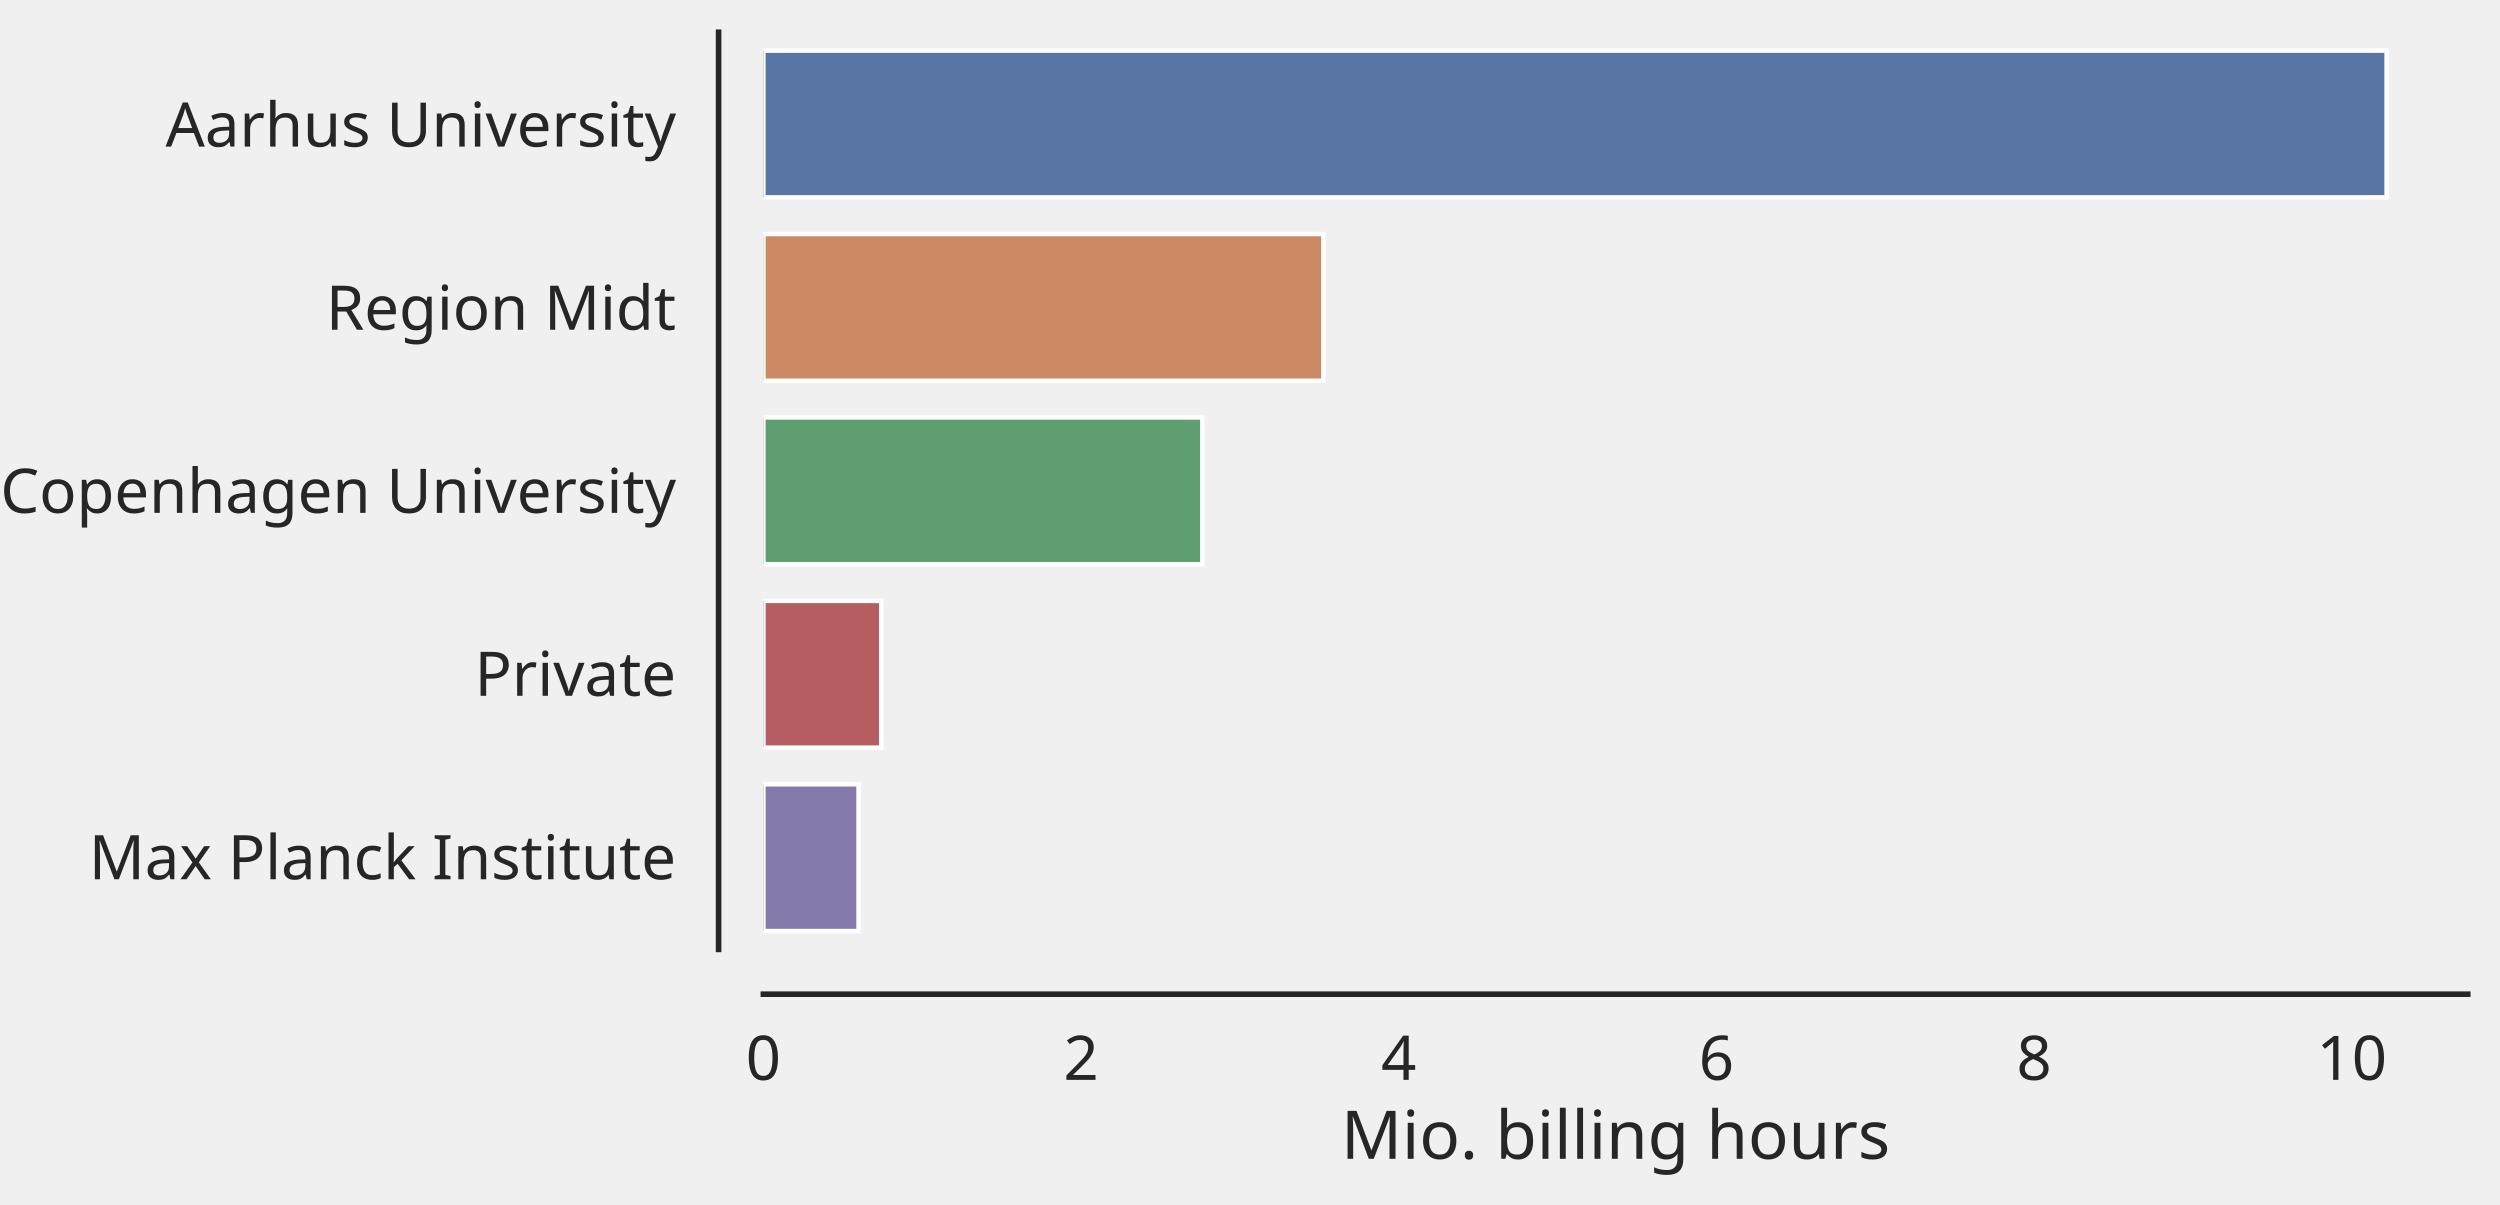
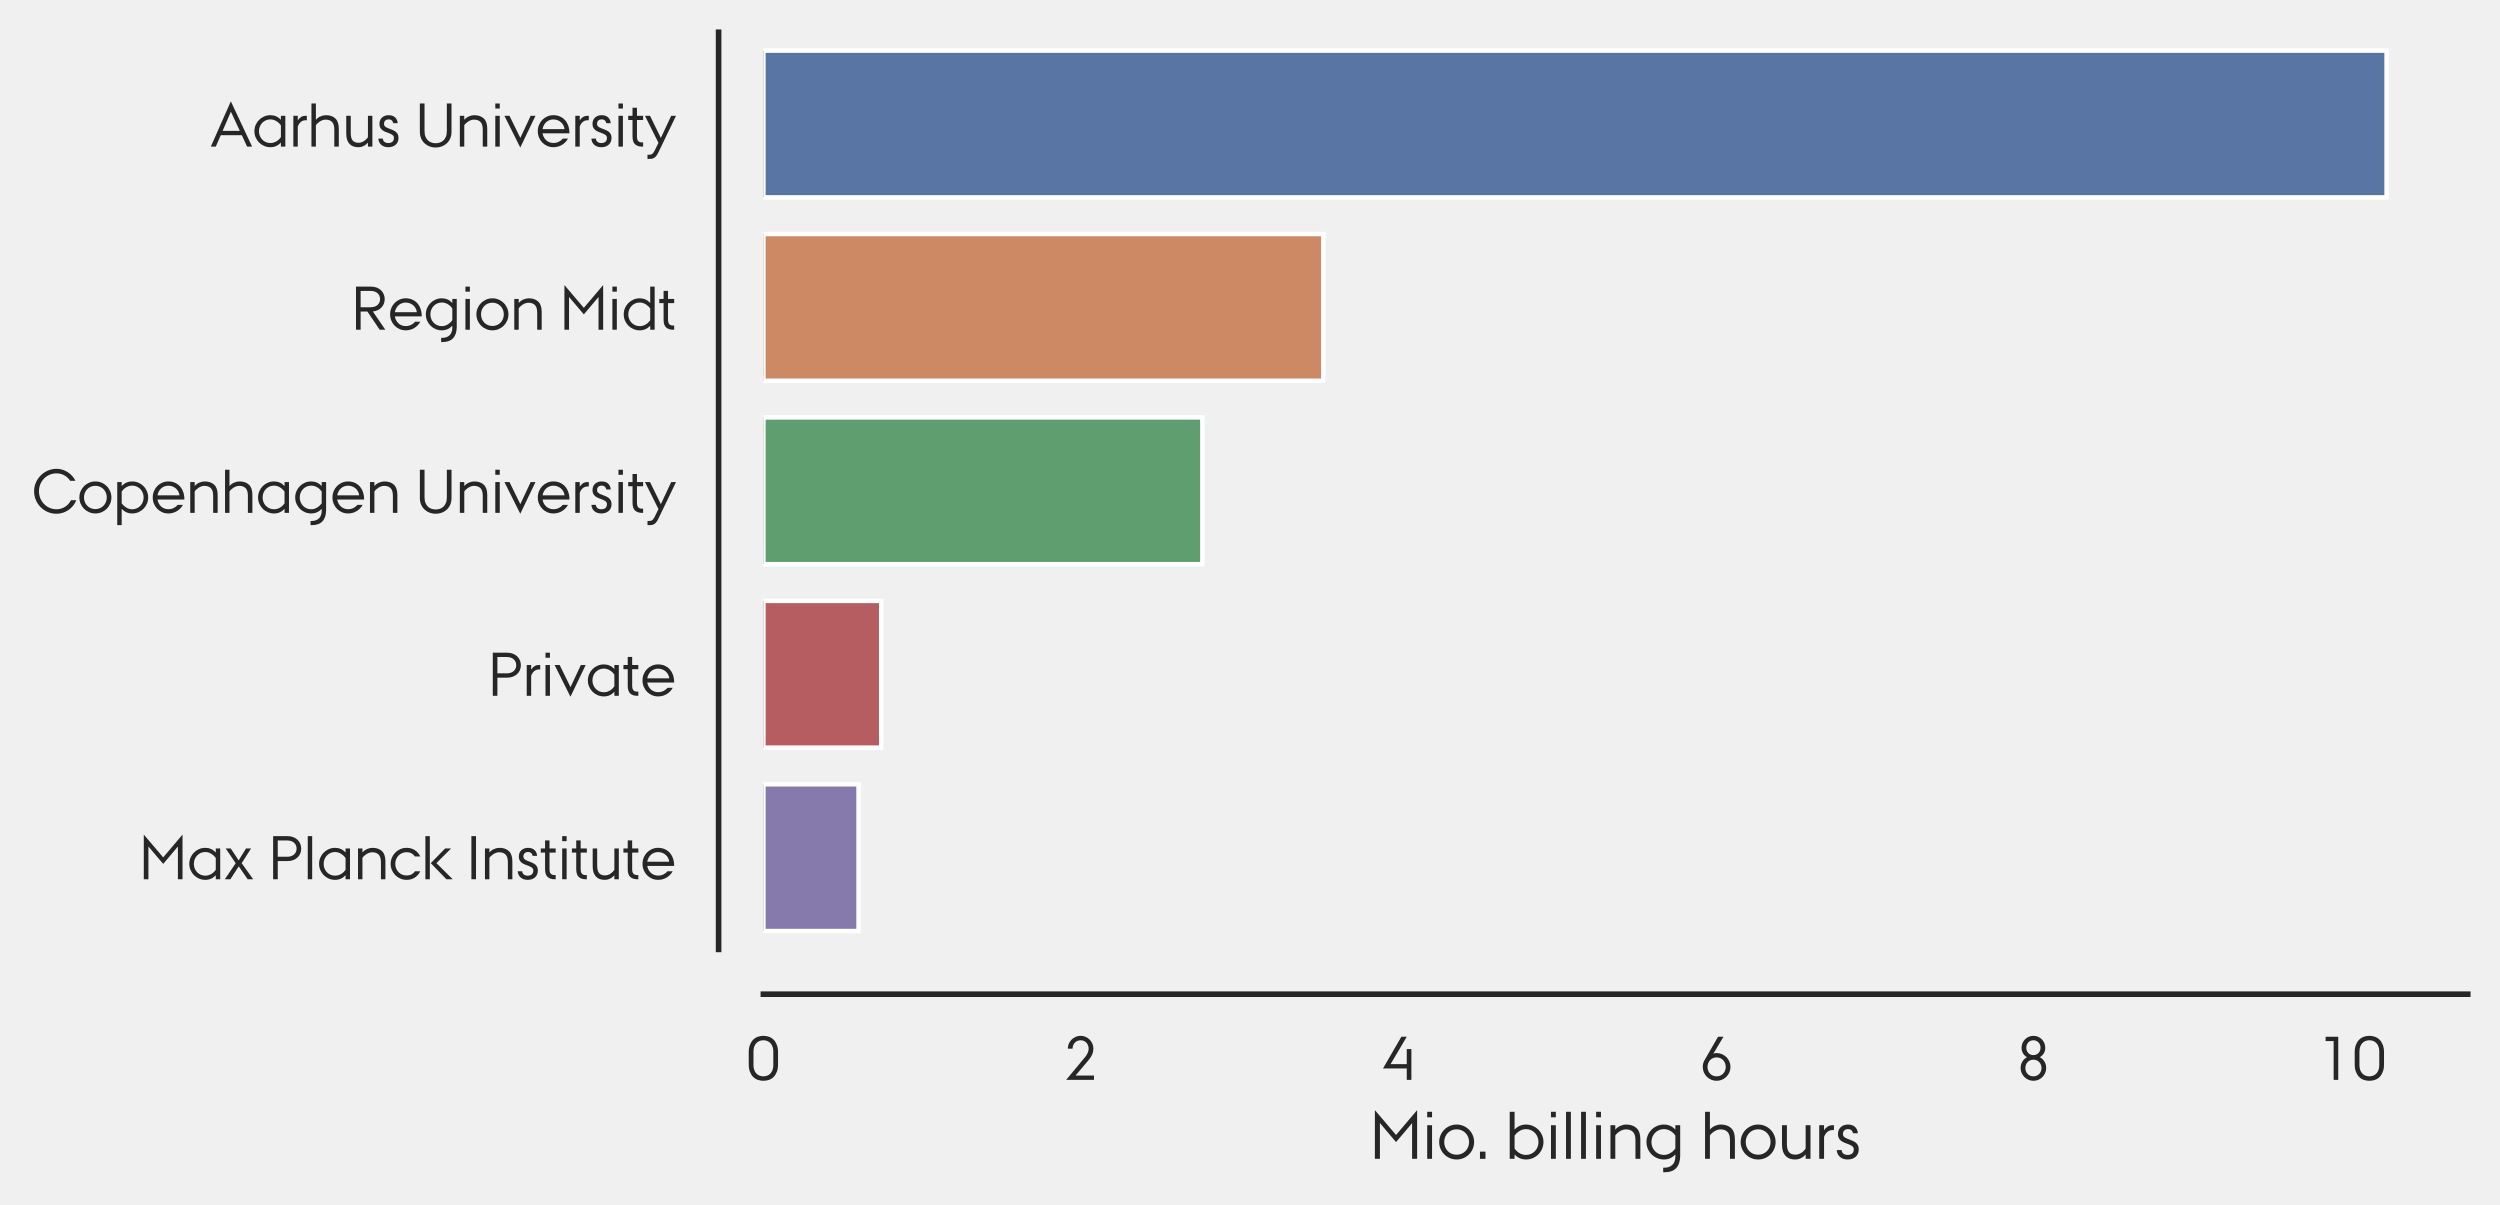
- <svg xmlns="http://www.w3.org/2000/svg" height="268.891pt" version="1.1" viewBox="0 0 558.09 268.891" width="558.09pt">
+ <svg xmlns="http://www.w3.org/2000/svg" xmlns:xlink="http://www.w3.org/1999/xlink" height="268.891pt" version="1.1" viewBox="0 0 558.09 268.891" width="558.09pt">
  <defs>
    <style type="text/css">
*{stroke-linecap:butt;stroke-linejoin:round;white-space:pre;}
  </style>
  </defs>
  <g id="figure_1">
    <g id="patch_1">
-       <path d="M 0 268.891 L 558.09 268.891 L 558.09 0 L 0 0 z " style="fill:none;" />
+       <path d="M 0 268.891  L 558.09 268.891  L 558.09 0  L 0 0  z " style="fill:none;" />
    </g>
    <g id="axes_1">
      <g id="patch_2">
-         <path d="M 170.415 211.941 L 550.89 211.941 L 550.89 7.2 L 170.415 7.2 z " style="fill:none;" />
+         <path d="M 170.415 211.941  L 550.89 211.941  L 550.89 7.2  L 170.415 7.2  z " style="fill:none;" />
      </g>
      <g id="matplotlib.axis_1">
        <g id="xtick_1">
          <g id="text_1">
-             <text style="fill:#262626;font-family:AUPassataRegular;font-size:13.75px;font-style:normal;font-weight:normal;text-anchor:middle;" transform="rotate(-0, 170.4154, 241.0656)" x="170.415" y="241.066">0</text>
+             <defs>
+               <path d="M 4.703 44.797  Q 4.703 51.594 6.594 56.641  Q 8.5 61.703 11.703 65  Q 14.906 68.297 19.25 69.891  Q 23.594 71.5 28.5 71.5  Q 33.406 71.5 37.75 69.891  Q 42.094 68.297 45.297 65  Q 48.5 61.703 50.391 56.641  Q 52.297 51.594 52.297 44.797  L 52.297 25.203  Q 52.297 18.297 50.391 13.25  Q 48.5 8.203 45.297 4.891  Q 42.094 1.594 37.75 0.047  Q 33.406 -1.5 28.5 -1.5  Q 23.594 -1.5 19.25 0.094  Q 14.906 1.703 11.703 5  Q 8.5 8.297 6.594 13.344  Q 4.703 18.406 4.703 25.203  z M 12.406 23.797  Q 12.406 19.297 13.703 15.891  Q 15 12.5 17.141 10.25  Q 19.297 8 22.25 6.844  Q 25.203 5.703 28.5 5.703  Q 31.797 5.703 34.75 6.844  Q 37.703 8 39.844 10.25  Q 42 12.5 43.297 15.891  Q 44.594 19.297 44.594 23.797  L 44.594 46.203  Q 44.594 50.703 43.297 54.094  Q 42 57.5 39.844 59.75  Q 37.703 62 34.75 63.141  Q 31.797 64.297 28.5 64.297  Q 25.203 64.297 22.25 63.141  Q 19.297 62 17.141 59.75  Q 15 57.5 13.703 54.094  Q 12.406 50.703 12.406 46.203  z " id="AUPassata-Regular-48" />
+             </defs>
+             <g style="fill:#262626;" transform="translate(166.4967 241.0656)scale(0.1375 -0.1375)">
+               <use xlink:href="#AUPassata-Regular-48" />
+             </g>
          </g>
        </g>
        <g id="xtick_2">
          <g id="text_2">
-             <text style="fill:#262626;font-family:AUPassataRegular;font-size:13.75px;font-style:normal;font-weight:normal;text-anchor:middle;" transform="rotate(-0, 241.3337, 241.0656)" x="241.334" y="241.066">2</text>
+             <defs>
+               <path d="M 35.594 37.703  Q 40.797 44.297 40.797 50.703  Q 40.797 53.5 39.797 56  Q 38.797 58.5 37.094 60.344  Q 35.406 62.203 33 63.25  Q 30.594 64.297 27.797 64.297  Q 24.906 64.297 22.5 63.25  Q 20.094 62.203 18.344 60.344  Q 16.594 58.5 15.641 56  Q 14.703 53.5 14.703 50.703  L 7 50.703  Q 7 55 8.641 58.797  Q 10.297 62.594 13.094 65.391  Q 15.906 68.203 19.703 69.844  Q 23.5 71.5 27.797 71.5  Q 32.094 71.5 35.844 69.844  Q 39.594 68.203 42.391 65.391  Q 45.203 62.594 46.844 58.797  Q 48.5 55 48.5 50.703  Q 48.5 45.906 46.703 41.547  Q 44.906 37.203 40.703 32.094  L 19.5 7  L 49.5 7  L 49.5 0  L 4.297 0  z " id="AUPassata-Regular-50" />
+             </defs>
+             <g style="fill:#262626;" transform="translate(237.415 241.0656)scale(0.1375 -0.1375)">
+               <use xlink:href="#AUPassata-Regular-50" />
+             </g>
          </g>
        </g>
        <g id="xtick_3">
          <g id="text_3">
-             <text style="fill:#262626;font-family:AUPassataRegular;font-size:13.75px;font-style:normal;font-weight:normal;text-anchor:middle;" transform="rotate(-0, 312.2521, 241.0656)" x="312.252" y="241.066">4</text>
+             <defs>
+               <path d="M 32.703 70  L 41.5 70  L 15.203 25.5  L 41.5 25.5  L 41.5 50  L 49 50  L 49 0  L 41.5 0  L 41.5 18.5  L 2.906 18.5  z " id="AUPassata-Regular-52" />
+             </defs>
+             <g style="fill:#262626;" transform="translate(308.3333 241.0656)scale(0.1375 -0.1375)">
+               <use xlink:href="#AUPassata-Regular-52" />
+             </g>
          </g>
        </g>
        <g id="xtick_4">
          <g id="text_4">
-             <text style="fill:#262626;font-family:AUPassataRegular;font-size:13.75px;font-style:normal;font-weight:normal;text-anchor:middle;" transform="rotate(-0, 383.1704, 241.0656)" x="383.17" y="241.066">6</text>
+             <defs>
+               <path d="M 31.094 70  L 39.906 70  L 23.5 42.594  Q 24.594 43 25.891 43.25  Q 27.203 43.5 28.797 43.5  Q 33.406 43.5 37.5 41.75  Q 41.594 40 44.688 36.891  Q 47.797 33.797 49.547 29.688  Q 51.297 25.594 51.297 21  Q 51.297 16.297 49.547 12.25  Q 47.797 8.203 44.688 5.094  Q 41.594 2 37.5 0.25  Q 33.406 -1.5 28.797 -1.5  Q 24.094 -1.5 20.047 0.25  Q 16 2 12.891 5.094  Q 9.797 8.203 8.047 12.25  Q 6.297 16.297 6.297 21  Q 6.297 27.406 9.594 32.703  z M 28.797 5.703  Q 32 5.703 34.75 6.891  Q 37.5 8.094 39.453 10.141  Q 41.406 12.203 42.5 15  Q 43.594 17.797 43.594 21  Q 43.594 24.203 42.5 27.047  Q 41.406 29.906 39.453 32  Q 37.5 34.094 34.75 35.297  Q 32 36.5 28.797 36.5  Q 25.594 36.5 22.844 35.297  Q 20.094 34.094 18.141 32  Q 16.203 29.906 15.094 27.047  Q 14 24.203 14 21  Q 14 17.797 15.094 15  Q 16.203 12.203 18.141 10.141  Q 20.094 8.094 22.844 6.891  Q 25.594 5.703 28.797 5.703  z " id="AUPassata-Regular-54" />
+             </defs>
+             <g style="fill:#262626;" transform="translate(379.2516 241.0656)scale(0.1375 -0.1375)">
+               <use xlink:href="#AUPassata-Regular-54" />
+             </g>
          </g>
        </g>
        <g id="xtick_5">
          <g id="text_5">
-             <text style="fill:#262626;font-family:AUPassataRegular;font-size:13.75px;font-style:normal;font-weight:normal;text-anchor:middle;" transform="rotate(-0, 454.0887, 241.0656)" x="454.089" y="241.066">8</text>
+             <defs>
+               <path d="M 16.906 36.797  Q 12.703 39.297 10.391 43.141  Q 8.094 47 8.094 52.203  Q 8.094 56.203 9.594 59.703  Q 11.094 63.203 13.75 65.844  Q 16.406 68.5 19.906 70  Q 23.406 71.5 27.406 71.5  Q 31.406 71.5 34.906 70  Q 38.406 68.5 41 65.844  Q 43.594 63.203 45.094 59.703  Q 46.594 56.203 46.594 52.203  Q 46.594 47 44.25 43.141  Q 41.906 39.297 37.797 36.797  Q 42.594 34.203 45.344 29.641  Q 48.094 25.094 48.094 19.203  Q 48.094 14.906 46.438 11.156  Q 44.797 7.406 42 4.594  Q 39.203 1.797 35.453 0.141  Q 31.703 -1.5 27.406 -1.5  Q 23.094 -1.5 19.297 0.141  Q 15.5 1.797 12.703 4.594  Q 9.906 7.406 8.25 11.156  Q 6.594 14.906 6.594 19.203  Q 6.594 25.094 9.344 29.641  Q 12.094 34.203 16.906 36.797  z M 27.406 5.703  Q 30.203 5.703 32.594 6.75  Q 35 7.797 36.75 9.594  Q 38.5 11.406 39.5 13.844  Q 40.5 16.297 40.5 19.203  Q 40.5 22 39.5 24.5  Q 38.5 27 36.75 28.844  Q 35 30.703 32.594 31.75  Q 30.203 32.797 27.406 32.797  Q 24.5 32.797 22.094 31.75  Q 19.703 30.703 17.953 28.844  Q 16.203 27 15.25 24.5  Q 14.297 22 14.297 19.203  Q 14.297 16.297 15.25 13.844  Q 16.203 11.406 17.953 9.594  Q 19.703 7.797 22.094 6.75  Q 24.5 5.703 27.406 5.703  z M 27.406 40.203  Q 29.906 40.203 32 41.094  Q 34.094 42 35.641 43.641  Q 37.203 45.297 38.047 47.438  Q 38.906 49.594 38.906 52.203  Q 38.906 54.703 38.047 56.953  Q 37.203 59.203 35.641 60.797  Q 34.094 62.406 32 63.344  Q 29.906 64.297 27.406 64.297  Q 24.797 64.297 22.641 63.344  Q 20.5 62.406 19 60.797  Q 17.5 59.203 16.641 56.953  Q 15.797 54.703 15.797 52.203  Q 15.797 47.094 19 43.641  Q 22.203 40.203 27.406 40.203  z " id="AUPassata-Regular-56" />
+             </defs>
+             <g style="fill:#262626;" transform="translate(450.1699 241.0656)scale(0.1375 -0.1375)">
+               <use xlink:href="#AUPassata-Regular-56" />
+             </g>
          </g>
        </g>
        <g id="xtick_6">
          <g id="text_6">
-             <text style="fill:#262626;font-family:AUPassataRegular;font-size:13.75px;font-style:normal;font-weight:normal;text-anchor:middle;" transform="rotate(-0, 525.007, 241.0656)" x="525.007" y="241.066">10</text>
+             <defs>
+               <path d="M 27.5 63  L 14.5 63  L 14.5 70  L 35 70  L 35 0  L 27.5 0  z " id="AUPassata-Regular-49" />
+             </defs>
+             <g style="fill:#262626;" transform="translate(517.1695 241.0656)scale(0.1375 -0.1375)">
+               <use xlink:href="#AUPassata-Regular-49" />
+               <use x="57" xlink:href="#AUPassata-Regular-48" />
+             </g>
          </g>
        </g>
        <g id="text_7">
-           <text style="fill:#262626;font-family:AUPassataRegular;font-size:15px;font-style:normal;font-weight:normal;text-anchor:middle;" transform="rotate(-0, 360.6529, 258.6906)" x="360.653" y="258.691">Mio. billing hours</text>
+           <defs>
+             <path d="M 7.406 72.5  L 38.906 35.5  L 70.297 72.5  L 70.297 0  L 62.797 0  L 62.797 53.094  L 38.906 24.906  L 14.906 53.203  L 14.906 0  L 7.406 0  z " id="AUPassata-Regular-77" />
+             <path d="M 7.594 50  L 14.797 50  L 14.797 0  L 7.594 0  z M 7.594 70  L 14.797 70  L 14.797 61.797  L 7.594 61.797  z " id="AUPassata-Regular-105" />
+             <path d="M 3 25  Q 3 30.406 5.047 35.156  Q 7.094 39.906 10.594 43.406  Q 14.094 46.906 18.844 48.953  Q 23.594 51 29 51  Q 34.406 51 39.156 48.953  Q 43.906 46.906 47.406 43.406  Q 50.906 39.906 52.953 35.156  Q 55 30.406 55 25  Q 55 19.594 52.953 14.844  Q 50.906 10.094 47.406 6.594  Q 43.906 3.094 39.156 1.047  Q 34.406 -1 29 -1  Q 23.594 -1 18.844 1.047  Q 14.094 3.094 10.594 6.594  Q 7.094 10.094 5.047 14.844  Q 3 19.594 3 25  z M 29 6.094  Q 33 6.094 36.344 7.547  Q 39.703 9 42.203 11.547  Q 44.703 14.094 46.094 17.547  Q 47.5 21 47.5 25  Q 47.5 29 46.094 32.453  Q 44.703 35.906 42.203 38.453  Q 39.703 41 36.344 42.453  Q 33 43.906 29 43.906  Q 25 43.906 21.594 42.453  Q 18.203 41 15.75 38.453  Q 13.297 35.906 11.891 32.453  Q 10.5 29 10.5 25  Q 10.5 21 11.891 17.547  Q 13.297 14.094 15.75 11.547  Q 18.203 9 21.594 7.547  Q 25 6.094 29 6.094  z " id="AUPassata-Regular-111" />
+             <path d="M 5.703 10.703  L 13.906 10.703  L 13.906 0  L 5.703 0  z " id="AUPassata-Regular-46" />
+             <path id="AUPassata-Regular-32" />
+             <path d="M 6.5 70  L 13.703 70  L 13.703 43.5  Q 20.703 51 30.703 51  Q 36.094 51 40.844 48.953  Q 45.594 46.906 49.094 43.406  Q 52.594 39.906 54.641 35.156  Q 56.703 30.406 56.703 25  Q 56.703 19.594 54.641 14.844  Q 52.594 10.094 49.094 6.594  Q 45.594 3.094 40.844 1.047  Q 36.094 -1 30.703 -1  Q 20.703 -1 13.703 6.5  L 13.703 0  L 6.5 0  z M 13.703 15.406  Q 14.797 13.703 16.547 11.953  Q 18.297 10.203 20.438 8.844  Q 22.594 7.5 25.188 6.641  Q 27.797 5.797 30.703 5.797  Q 34.703 5.797 38.094 7.297  Q 41.5 8.797 44 11.391  Q 46.5 14 47.891 17.5  Q 49.297 21 49.297 25  Q 49.297 29 47.891 32.5  Q 46.5 36 44 38.594  Q 41.5 41.203 38.094 42.703  Q 34.703 44.203 30.703 44.203  Q 27.797 44.203 25.188 43.297  Q 22.594 42.406 20.438 41  Q 18.297 39.594 16.547 37.891  Q 14.797 36.203 13.703 34.594  z " id="AUPassata-Regular-98" />
+             <path d="M 7.594 70  L 14.797 70  L 14.797 0  L 7.594 0  z " id="AUPassata-Regular-108" />
+             <path d="M 6.5 50  L 13.703 50  L 13.703 43.5  Q 16.703 47.094 21.203 49.047  Q 25.703 51 29.906 51  Q 39.703 51 45.344 45.703  Q 51 40.406 51 29.094  L 51 0  L 43.703 0  L 43.703 27.703  Q 43.703 36.297 40 40.047  Q 36.297 43.797 29.406 43.797  Q 27 43.797 24.594 42.938  Q 22.203 42.094 20.094 40.75  Q 18 39.406 16.297 37.797  Q 14.594 36.203 13.703 34.594  L 13.703 0  L 6.5 0  z " id="AUPassata-Regular-110" />
+             <path d="M 28.5 -13.203  L 30.5 -13.203  Q 33.906 -13.203 36.844 -12.203  Q 39.797 -11.203 42 -9.141  Q 44.203 -7.094 45.391 -4  Q 46.594 -0.906 46.594 3.203  L 46.594 6.5  Q 39.594 -1 29.594 -1  Q 24.203 -1 19.453 1.047  Q 14.703 3.094 11.203 6.594  Q 7.703 10.094 5.641 14.844  Q 3.594 19.594 3.594 25  Q 3.594 30.406 5.641 35.156  Q 7.703 39.906 11.203 43.406  Q 14.703 46.906 19.453 48.953  Q 24.203 51 29.594 51  Q 39.594 51 46.594 43.5  L 46.594 50  L 53.797 50  L 53.797 4.203  Q 53.594 -7.703 47.797 -13.844  Q 42 -20 30.5 -20  L 28.5 -20  z M 46.594 34.594  Q 45.5 36.297 43.75 38.047  Q 42 39.797 39.844 41.141  Q 37.703 42.5 35.094 43.344  Q 32.5 44.203 29.594 44.203  Q 25.594 44.203 22.188 42.703  Q 18.797 41.203 16.297 38.594  Q 13.797 36 12.391 32.5  Q 11 29 11 25  Q 11 21 12.391 17.5  Q 13.797 14 16.297 11.391  Q 18.797 8.797 22.188 7.297  Q 25.594 5.797 29.594 5.797  Q 32.5 5.797 35.094 6.688  Q 37.703 7.594 39.844 9  Q 42 10.406 43.75 12.094  Q 45.5 13.797 46.594 15.406  z " id="AUPassata-Regular-103" />
+             <path d="M 6.5 70  L 13.703 70  L 13.703 43.5  Q 16.703 47.094 21.203 49.047  Q 25.703 51 29.906 51  Q 39.703 51 45.297 45.703  Q 50.906 40.406 50.906 29.094  L 50.906 0  L 43.594 0  L 43.594 27.703  Q 43.594 36.297 39.938 40.047  Q 36.297 43.797 29.406 43.797  Q 27 43.797 24.594 42.938  Q 22.203 42.094 20.094 40.75  Q 18 39.406 16.297 37.797  Q 14.594 36.203 13.703 34.594  L 13.703 0  L 6.5 0  z " id="AUPassata-Regular-104" />
+             <path d="M 6.5 50  L 13.797 50  L 13.797 22.297  Q 13.797 13.703 16.891 9.953  Q 20 6.203 26.5 6.203  Q 29.094 6.203 31.438 7.047  Q 33.797 7.906 35.75 9.25  Q 37.703 10.594 39.25 12.188  Q 40.797 13.797 41.703 15.406  L 41.703 50  L 48.906 50  L 48.906 0  L 41.703 0  L 41.703 6.5  Q 38.703 2.906 34.594 0.953  Q 30.5 -1 26 -1  Q 21.594 -1 18 0.297  Q 14.406 1.594 11.844 4.297  Q 9.297 7 7.891 11.141  Q 6.5 15.297 6.5 20.906  z " id="AUPassata-Regular-117" />
+             <path d="M 6.5 50  L 13.703 50  L 13.703 42.5  Q 15.703 45.703 18.797 47.844  Q 21.906 50 26.406 50  L 28.406 50  L 28.406 42.797  L 26.406 42.797  Q 21.906 42.797 18.703 40.094  Q 15.5 37.406 13.703 32.594  L 13.703 0  L 6.5 0  z " id="AUPassata-Regular-114" />
+             <path d="M 10.5 13  Q 10.703 9.5 13.141 7.641  Q 15.594 5.797 19.406 5.797  Q 23.594 5.797 26.047 7.891  Q 28.5 10 28.5 14.203  Q 28.5 15.906 27.75 17.094  Q 27 18.297 25.75 19.188  Q 24.5 20.094 22.844 20.797  Q 21.203 21.5 19.406 22.203  Q 16.906 23.094 14.344 24.141  Q 11.797 25.203 9.688 26.797  Q 7.594 28.406 6.297 30.797  Q 5 33.203 5 36.797  Q 5 40.094 6.094 42.75  Q 7.203 45.406 9.203 47.203  Q 11.203 49 13.891 50  Q 16.594 51 19.906 51  Q 26.5 51 30.344 47.5  Q 34.203 44 34.594 38  L 27.406 38  Q 27.094 40.594 25.188 42.391  Q 23.297 44.203 19.906 44.203  Q 16.406 44.203 14.406 42.25  Q 12.406 40.297 12.406 36.797  Q 12.406 35 13.25 33.75  Q 14.094 32.5 15.547 31.594  Q 17 30.703 18.844 29.953  Q 20.703 29.203 22.703 28.5  Q 25 27.594 27.344 26.547  Q 29.703 25.5 31.594 23.953  Q 33.5 22.406 34.703 20.047  Q 35.906 17.703 35.906 14.203  Q 35.906 7 31.25 3  Q 26.594 -1 19.406 -1  Q 12.5 -1 8.094 2.703  Q 3.703 6.406 3.203 13  z " id="AUPassata-Regular-115" />
+           </defs>
+           <g style="fill:#262626;" transform="translate(305.8104 258.6906)scale(0.15 -0.15)">
+             <use xlink:href="#AUPassata-Regular-77" />
+             <use x="77.7" xlink:href="#AUPassata-Regular-105" />
+             <use x="100.1" xlink:href="#AUPassata-Regular-111" />
+             <use x="158.1" xlink:href="#AUPassata-Regular-46" />
+             <use x="177.6" xlink:href="#AUPassata-Regular-32" />
+             <use x="201.6" xlink:href="#AUPassata-Regular-98" />
+             <use x="261.9" xlink:href="#AUPassata-Regular-105" />
+             <use x="284.3" xlink:href="#AUPassata-Regular-108" />
+             <use x="306.7" xlink:href="#AUPassata-Regular-108" />
+             <use x="329.1" xlink:href="#AUPassata-Regular-105" />
+             <use x="351.5" xlink:href="#AUPassata-Regular-110" />
+             <use x="408" xlink:href="#AUPassata-Regular-103" />
+             <use x="468.3" xlink:href="#AUPassata-Regular-32" />
+             <use x="492.3" xlink:href="#AUPassata-Regular-104" />
+             <use x="548.8" xlink:href="#AUPassata-Regular-111" />
+             <use x="606.8" xlink:href="#AUPassata-Regular-117" />
+             <use x="662.2" xlink:href="#AUPassata-Regular-114" />
+             <use x="691.6" xlink:href="#AUPassata-Regular-115" />
+           </g>
        </g>
      </g>
      <g id="matplotlib.axis_2">
        <g id="ytick_1">
          <g id="text_8">
-             <text style="fill:#262626;font-family:AUPassataRegular;font-size:13.75px;font-style:normal;font-weight:normal;text-anchor:end;" transform="rotate(-0, 150.9154, 32.72719)" x="150.915" y="32.727">Aarhus University</text>
+             <defs>
+               <path d="M 32.703 73.5  L 67.203 0  L 59.094 0  L 50.5 18.5  L 16.297 18.5  L 8.297 0  L 0.203 0  z M 47.297 25.5  L 32.797 56.703  L 19.297 25.5  z " id="AUPassata-Regular-65" />
+               <path d="M 46.594 6.5  Q 39.594 -1 29.594 -1  Q 24.203 -1 19.453 1.047  Q 14.703 3.094 11.203 6.594  Q 7.703 10.094 5.641 14.844  Q 3.594 19.594 3.594 25  Q 3.594 30.406 5.641 35.156  Q 7.703 39.906 11.203 43.406  Q 14.703 46.906 19.453 48.953  Q 24.203 51 29.594 51  Q 39.594 51 46.594 43.5  L 46.594 50  L 53.797 50  L 53.797 0  L 46.594 0  z M 46.594 34.594  Q 45.5 36.203 43.75 37.891  Q 42 39.594 39.844 41  Q 37.703 42.406 35.094 43.297  Q 32.5 44.203 29.594 44.203  Q 25.594 44.203 22.188 42.703  Q 18.797 41.203 16.297 38.594  Q 13.797 36 12.391 32.5  Q 11 29 11 25  Q 11 21 12.391 17.5  Q 13.797 14 16.297 11.391  Q 18.797 8.797 22.188 7.297  Q 25.594 5.797 29.594 5.797  Q 32.5 5.797 35.094 6.641  Q 37.703 7.5 39.844 8.844  Q 42 10.203 43.75 11.953  Q 45.5 13.703 46.594 15.406  z " id="AUPassata-Regular-97" />
+               <path d="M 7 70  L 14.594 70  L 14.594 25.297  Q 14.594 19.703 16.188 15.891  Q 17.797 12.094 20.344 9.797  Q 22.906 7.5 26.156 6.5  Q 29.406 5.5 32.703 5.5  Q 36 5.5 39.25 6.5  Q 42.5 7.5 45.047 9.797  Q 47.594 12.094 49.188 15.891  Q 50.797 19.703 50.797 25.297  L 50.797 70  L 58.406 70  L 58.406 24.203  Q 58.406 17.797 56.203 13  Q 54 8.203 50.344 4.953  Q 46.703 1.703 42.094 0.094  Q 37.5 -1.5 32.703 -1.5  Q 27.906 -1.5 23.297 0.094  Q 18.703 1.703 15.047 4.953  Q 11.406 8.203 9.203 13  Q 7 17.797 7 24.203  z " id="AUPassata-Regular-85" />
+               <path d="M 0 50  L 8.203 50  L 25.797 14.094  L 42.594 50  L 50.406 50  L 25.703 -1.5  z " id="AUPassata-Regular-118" />
+               <path d="M 52.797 13  Q 51.203 9.906 48.703 7.297  Q 46.203 4.703 43.141 2.844  Q 40.094 1 36.547 0  Q 33 -1 29.203 -1  Q 23.797 -1 19.141 1.047  Q 14.5 3.094 11.094 6.594  Q 7.703 10.094 5.75 14.844  Q 3.797 19.594 3.797 25  Q 3.797 30.406 5.75 35.156  Q 7.703 39.906 11.094 43.406  Q 14.5 46.906 19.141 48.953  Q 23.797 51 29.203 51  Q 35 51 39.797 48.891  Q 44.594 46.797 48 43  Q 51.406 39.203 53.297 33.75  Q 55.203 28.297 55.203 21.594  L 11.5 21.594  Q 12.094 18.203 13.594 15.344  Q 15.094 12.5 17.344 10.391  Q 19.594 8.297 22.594 7.094  Q 25.594 5.906 29.203 5.906  Q 33.797 5.906 37.75 7.797  Q 41.703 9.703 44.297 13  z M 47.203 28.406  Q 46.906 31.703 45.344 34.594  Q 43.797 37.5 41.391 39.594  Q 39 41.703 35.844 42.891  Q 32.703 44.094 29.203 44.094  Q 25.594 44.094 22.594 42.891  Q 19.594 41.703 17.344 39.594  Q 15.094 37.5 13.594 34.594  Q 12.094 31.703 11.5 28.406  z " id="AUPassata-Regular-101" />
+               <path d="M 8 63.094  L 15.203 63.094  L 15.203 50  L 25.203 50  L 25.203 43.203  L 15.203 43.203  L 15.203 16.703  Q 15.203 11.203 17.25 9  Q 19.297 6.797 23.203 6.797  L 25.203 6.797  L 25.203 0  L 23.203 0  Q 16.203 0 12.094 3.75  Q 8 7.5 8 16.203  L 8 43.203  L 1 43.203  L 1 50  L 8 50  z " id="AUPassata-Regular-116" />
+               <path d="M 4.094 -13.203  L 6.094 -13.203  Q 7.5 -13.203 8.75 -13.047  Q 10 -12.906 11.141 -12.25  Q 12.297 -11.594 13.391 -10.25  Q 14.5 -8.906 15.703 -6.5  L 21.906 6.094  L 0 50  L 8.203 50  L 25.797 14.094  L 42.594 50  L 50.406 50  L 21.703 -9.594  Q 19.797 -13.5 18 -15.594  Q 16.203 -17.703 14.297 -18.641  Q 12.406 -19.594 10.344 -19.797  Q 8.297 -20 6.094 -20  L 4.094 -20  z " id="AUPassata-Regular-121" />
+             </defs>
+             <g style="fill:#262626;" transform="translate(47.03633 32.72719)scale(0.1375 -0.1375)">
+               <use xlink:href="#AUPassata-Regular-65" />
+               <use x="67.369" xlink:href="#AUPassata-Regular-97" />
+               <use x="127.669" xlink:href="#AUPassata-Regular-114" />
+               <use x="157.069" xlink:href="#AUPassata-Regular-104" />
+               <use x="213.569" xlink:href="#AUPassata-Regular-117" />
+               <use x="268.969" xlink:href="#AUPassata-Regular-115" />
+               <use x="308.569" xlink:href="#AUPassata-Regular-32" />
+               <use x="332.569" xlink:href="#AUPassata-Regular-85" />
+               <use x="397.969" xlink:href="#AUPassata-Regular-110" />
+               <use x="454.469" xlink:href="#AUPassata-Regular-105" />
+               <use x="476.869" xlink:href="#AUPassata-Regular-118" />
+               <use x="527.237" xlink:href="#AUPassata-Regular-101" />
+               <use x="585.437" xlink:href="#AUPassata-Regular-114" />
+               <use x="614.837" xlink:href="#AUPassata-Regular-115" />
+               <use x="654.437" xlink:href="#AUPassata-Regular-105" />
+               <use x="676.837" xlink:href="#AUPassata-Regular-116" />
+               <use x="705.037" xlink:href="#AUPassata-Regular-121" />
+             </g>
          </g>
        </g>
        <g id="ytick_2">
          <g id="text_9">
-             <text style="fill:#262626;font-family:AUPassataRegular;font-size:13.75px;font-style:normal;font-weight:normal;text-anchor:end;" transform="rotate(-0, 150.9154, 73.60656)" x="150.915" y="73.607">Region Midt</text>
+             <defs>
+               <path d="M 7.406 70  L 31.703 70  Q 36.906 70 41.047 68.391  Q 45.203 66.797 48.047 64.047  Q 50.906 61.297 52.453 57.594  Q 54 53.906 54 49.703  Q 54 45.797 52.703 42.344  Q 51.406 38.906 48.906 36.25  Q 46.406 33.594 42.844 31.844  Q 39.297 30.094 34.797 29.594  L 55 0  L 45.906 0  L 25.906 29.5  L 14.906 29.5  L 14.906 0  L 7.406 0  z M 31.203 36.5  Q 34.906 36.5 37.797 37.547  Q 40.703 38.594 42.594 40.391  Q 44.5 42.203 45.5 44.594  Q 46.5 47 46.5 49.703  Q 46.5 52.406 45.5 54.844  Q 44.5 57.297 42.594 59.094  Q 40.703 60.906 37.797 61.953  Q 34.906 63 31.203 63  L 14.906 63  L 14.906 36.5  z " id="AUPassata-Regular-82" />
+               <path d="M 46.594 6.5  Q 39.594 -1 29.594 -1  Q 24.203 -1 19.453 1.047  Q 14.703 3.094 11.203 6.594  Q 7.703 10.094 5.641 14.844  Q 3.594 19.594 3.594 25  Q 3.594 30.406 5.641 35.156  Q 7.703 39.906 11.203 43.406  Q 14.703 46.906 19.453 48.953  Q 24.203 51 29.594 51  Q 39.594 51 46.594 43.5  L 46.594 70  L 53.797 70  L 53.797 0  L 46.594 0  z M 46.594 34.594  Q 45.5 36.203 43.75 37.891  Q 42 39.594 39.844 41  Q 37.703 42.406 35.094 43.297  Q 32.5 44.203 29.594 44.203  Q 25.594 44.203 22.188 42.703  Q 18.797 41.203 16.297 38.594  Q 13.797 36 12.391 32.5  Q 11 29 11 25  Q 11 21 12.391 17.5  Q 13.797 14 16.297 11.391  Q 18.797 8.797 22.188 7.297  Q 25.594 5.797 29.594 5.797  Q 32.5 5.797 35.094 6.641  Q 37.703 7.5 39.844 8.844  Q 42 10.203 43.75 11.953  Q 45.5 13.703 46.594 15.406  z " id="AUPassata-Regular-100" />
+             </defs>
+             <g style="fill:#262626;" transform="translate(78.45293 73.60656)scale(0.1375 -0.1375)">
+               <use xlink:href="#AUPassata-Regular-82" />
+               <use x="58.984" xlink:href="#AUPassata-Regular-101" />
+               <use x="117.184" xlink:href="#AUPassata-Regular-103" />
+               <use x="177.484" xlink:href="#AUPassata-Regular-105" />
+               <use x="199.884" xlink:href="#AUPassata-Regular-111" />
+               <use x="257.884" xlink:href="#AUPassata-Regular-110" />
+               <use x="314.384" xlink:href="#AUPassata-Regular-32" />
+               <use x="338.384" xlink:href="#AUPassata-Regular-77" />
+               <use x="416.084" xlink:href="#AUPassata-Regular-105" />
+               <use x="438.484" xlink:href="#AUPassata-Regular-100" />
+               <use x="498.784" xlink:href="#AUPassata-Regular-116" />
+             </g>
          </g>
        </g>
        <g id="ytick_3">
          <g id="text_10">
-             <text style="fill:#262626;font-family:AUPassataRegular;font-size:13.75px;font-style:normal;font-weight:normal;text-anchor:end;" transform="rotate(-0, 150.9154, 114.4859)" x="150.915" y="114.486">Copenhagen University</text>
+             <defs>
+               <path d="M 71.5 20.5  Q 69.703 15.797 66.5 11.797  Q 63.297 7.797 59.094 4.844  Q 54.906 1.906 49.906 0.203  Q 44.906 -1.5 39.5 -1.5  Q 31.797 -1.5 25.141 1.391  Q 18.5 4.297 13.594 9.25  Q 8.703 14.203 5.844 20.844  Q 3 27.5 3 35  Q 3 42.5 5.891 49.141  Q 8.797 55.797 13.75 60.75  Q 18.703 65.703 25.344 68.594  Q 32 71.5 39.5 71.5  Q 44.594 71.5 49.25 70  Q 53.906 68.5 57.906 65.844  Q 61.906 63.203 65.047 59.641  Q 68.203 56.094 70.203 52  L 61.5 52  Q 58.297 57.297 52.438 60.688  Q 46.594 64.094 39.406 64.094  Q 33.406 64.094 28.156 61.844  Q 22.906 59.594 19.094 55.641  Q 15.297 51.703 13.094 46.391  Q 10.906 41.094 10.906 35  Q 10.906 29 13.094 23.641  Q 15.297 18.297 19.141 14.344  Q 23 10.406 28.25 8.094  Q 33.5 5.797 39.5 5.797  Q 43.406 5.797 47 6.938  Q 50.594 8.094 53.594 10.047  Q 56.594 12 58.938 14.703  Q 61.297 17.406 62.797 20.5  z " id="AUPassata-Regular-67" />
+               <path d="M 6.5 50  L 13.703 50  L 13.703 43.5  Q 20.703 51 30.703 51  Q 36.094 51 40.844 48.953  Q 45.594 46.906 49.094 43.406  Q 52.594 39.906 54.641 35.156  Q 56.703 30.406 56.703 25  Q 56.703 19.594 54.641 14.844  Q 52.594 10.094 49.094 6.594  Q 45.594 3.094 40.844 1.047  Q 36.094 -1 30.703 -1  Q 20.703 -1 13.703 6.5  L 13.703 -20  L 6.5 -20  z M 13.703 15.406  Q 14.797 13.797 16.547 12.094  Q 18.297 10.406 20.438 9  Q 22.594 7.594 25.188 6.688  Q 27.797 5.797 30.703 5.797  Q 34.703 5.797 38.094 7.297  Q 41.5 8.797 44 11.391  Q 46.5 14 47.891 17.5  Q 49.297 21 49.297 25  Q 49.297 29 47.891 32.5  Q 46.5 36 44 38.594  Q 41.5 41.203 38.094 42.703  Q 34.703 44.203 30.703 44.203  Q 27.797 44.203 25.188 43.344  Q 22.594 42.5 20.438 41.141  Q 18.297 39.797 16.547 38.047  Q 14.797 36.297 13.703 34.594  z " id="AUPassata-Regular-112" />
+             </defs>
+             <g style="fill:#262626;" transform="translate(7.2 114.4859)scale(0.1375 -0.1375)">
+               <use xlink:href="#AUPassata-Regular-67" />
+               <use x="73.5" xlink:href="#AUPassata-Regular-111" />
+               <use x="131.5" xlink:href="#AUPassata-Regular-112" />
+               <use x="191.8" xlink:href="#AUPassata-Regular-101" />
+               <use x="250" xlink:href="#AUPassata-Regular-110" />
+               <use x="306.5" xlink:href="#AUPassata-Regular-104" />
+               <use x="363" xlink:href="#AUPassata-Regular-97" />
+               <use x="423.3" xlink:href="#AUPassata-Regular-103" />
+               <use x="483.6" xlink:href="#AUPassata-Regular-101" />
+               <use x="541.8" xlink:href="#AUPassata-Regular-110" />
+               <use x="598.3" xlink:href="#AUPassata-Regular-32" />
+               <use x="622.3" xlink:href="#AUPassata-Regular-85" />
+               <use x="687.7" xlink:href="#AUPassata-Regular-110" />
+               <use x="744.2" xlink:href="#AUPassata-Regular-105" />
+               <use x="766.6" xlink:href="#AUPassata-Regular-118" />
+               <use x="816.969" xlink:href="#AUPassata-Regular-101" />
+               <use x="875.169" xlink:href="#AUPassata-Regular-114" />
+               <use x="904.569" xlink:href="#AUPassata-Regular-115" />
+               <use x="944.169" xlink:href="#AUPassata-Regular-105" />
+               <use x="966.569" xlink:href="#AUPassata-Regular-116" />
+               <use x="994.769" xlink:href="#AUPassata-Regular-121" />
+             </g>
          </g>
        </g>
        <g id="ytick_4">
          <g id="text_11">
-             <text style="fill:#262626;font-family:AUPassataRegular;font-size:13.75px;font-style:normal;font-weight:normal;text-anchor:end;" transform="rotate(-0, 150.9154, 155.3309)" x="150.915" y="155.331">Private</text>
+             <defs>
+               <path d="M 7.406 70  L 30.703 70  Q 35.906 70 40.047 68.391  Q 44.203 66.797 47.047 64.047  Q 49.906 61.297 51.453 57.594  Q 53 53.906 53 49.703  Q 53 45.5 51.453 41.797  Q 49.906 38.094 47.047 35.391  Q 44.203 32.703 40.047 31.094  Q 35.906 29.5 30.703 29.5  L 14.906 29.5  L 14.906 0  L 7.406 0  z M 30.203 36.5  Q 33.906 36.5 36.797 37.547  Q 39.703 38.594 41.594 40.391  Q 43.5 42.203 44.5 44.594  Q 45.5 47 45.5 49.703  Q 45.5 52.406 44.5 54.844  Q 43.5 57.297 41.594 59.094  Q 39.703 60.906 36.797 61.953  Q 33.906 63 30.203 63  L 14.906 63  L 14.906 36.5  z " id="AUPassata-Regular-80" />
+             </defs>
+             <g style="fill:#262626;" transform="translate(108.9887 155.3309)scale(0.1375 -0.1375)">
+               <use xlink:href="#AUPassata-Regular-80" />
+               <use x="56" xlink:href="#AUPassata-Regular-114" />
+               <use x="85.4" xlink:href="#AUPassata-Regular-105" />
+               <use x="107.8" xlink:href="#AUPassata-Regular-118" />
+               <use x="158.2" xlink:href="#AUPassata-Regular-97" />
+               <use x="218.5" xlink:href="#AUPassata-Regular-116" />
+               <use x="246.7" xlink:href="#AUPassata-Regular-101" />
+             </g>
          </g>
        </g>
        <g id="ytick_5">
          <g id="text_12">
-             <text style="fill:#262626;font-family:AUPassataRegular;font-size:13.75px;font-style:normal;font-weight:normal;text-anchor:end;" transform="rotate(-0, 150.9154, 196.2791)" x="150.915" y="196.279">Max Planck Institute</text>
+             <defs>
+               <path d="M 18.594 26  L 2.406 50  L 10.594 50  L 23.406 30.594  L 35.406 50  L 43.594 50  L 28.297 26.094  L 47 0  L 38 0  L 23.594 21  L 10 0  L 1 0  z " id="AUPassata-Regular-120" />
+               <path d="M 51.094 13  Q 48.203 6.703 42.391 2.844  Q 36.594 -1 29 -1  Q 23.594 -1 18.844 1.047  Q 14.094 3.094 10.594 6.594  Q 7.094 10.094 5.047 14.844  Q 3 19.594 3 25  Q 3 30.406 5.047 35.156  Q 7.094 39.906 10.594 43.406  Q 14.094 46.906 18.844 48.953  Q 23.594 51 29 51  Q 36.594 51 42.391 47.141  Q 48.203 43.297 51.094 37  L 42.406 37  Q 40.094 40.297 36.844 42.094  Q 33.594 43.906 29 43.906  Q 25 43.906 21.594 42.453  Q 18.203 41 15.75 38.453  Q 13.297 35.906 11.891 32.453  Q 10.5 29 10.5 25  Q 10.5 21 11.891 17.547  Q 13.297 14.094 15.75 11.547  Q 18.203 9 21.594 7.547  Q 25 6.094 29 6.094  Q 33.594 6.094 36.938 7.891  Q 40.297 9.703 42.594 13  z " id="AUPassata-Regular-99" />
+               <path d="M 6.5 70  L 13.703 70  L 13.703 0  L 6.5 0  z M 15.203 26.094  L 38.594 50  L 48.203 50  L 24.406 26.203  L 50.797 0  L 40.594 0  z " id="AUPassata-Regular-107" />
+               <path d="M 8 70  L 15.5 70  L 15.5 0  L 8 0  z " id="AUPassata-Regular-73" />
+             </defs>
+             <g style="fill:#262626;" transform="translate(31.07988 196.2791)scale(0.1375 -0.1375)">
+               <use xlink:href="#AUPassata-Regular-77" />
+               <use x="77.7" xlink:href="#AUPassata-Regular-97" />
+               <use x="138" xlink:href="#AUPassata-Regular-120" />
+               <use x="186" xlink:href="#AUPassata-Regular-32" />
+               <use x="210" xlink:href="#AUPassata-Regular-80" />
+               <use x="266" xlink:href="#AUPassata-Regular-108" />
+               <use x="288.4" xlink:href="#AUPassata-Regular-97" />
+               <use x="348.7" xlink:href="#AUPassata-Regular-110" />
+               <use x="405.2" xlink:href="#AUPassata-Regular-99" />
+               <use x="458.1" xlink:href="#AUPassata-Regular-107" />
+               <use x="507.3" xlink:href="#AUPassata-Regular-32" />
+               <use x="531.3" xlink:href="#AUPassata-Regular-73" />
+               <use x="554.8" xlink:href="#AUPassata-Regular-110" />
+               <use x="611.3" xlink:href="#AUPassata-Regular-115" />
+               <use x="650.9" xlink:href="#AUPassata-Regular-116" />
+               <use x="679.1" xlink:href="#AUPassata-Regular-105" />
+               <use x="701.5" xlink:href="#AUPassata-Regular-116" />
+               <use x="729.7" xlink:href="#AUPassata-Regular-117" />
+               <use x="785.1" xlink:href="#AUPassata-Regular-116" />
+               <use x="813.3" xlink:href="#AUPassata-Regular-101" />
+             </g>
          </g>
        </g>
      </g>
      <g id="patch_3">
-         <path clip-path="url(#p2e5e7b375e)" d="M 170.415 11.295 L 532.773 11.295 L 532.773 44.053 L 170.415 44.053 z " style="fill:#5875a4;stroke:#ffffff;stroke-linejoin:miter;" />
+         <path clip-path="url(#p8de783ff6a)" d="M 170.415 11.295  L 532.773 11.295  L 532.773 44.053  L 170.415 44.053  z " style="fill:#5875a4;stroke:#ffffff;stroke-linejoin:miter;" />
      </g>
      <g id="patch_4">
-         <path clip-path="url(#p2e5e7b375e)" d="M 170.415 52.243 L 295.411 52.243 L 295.411 85.001 L 170.415 85.001 z " style="fill:#cc8963;stroke:#ffffff;stroke-linejoin:miter;" />
+         <path clip-path="url(#p8de783ff6a)" d="M 170.415 52.243  L 295.411 52.243  L 295.411 85.001  L 170.415 85.001  z " style="fill:#cc8963;stroke:#ffffff;stroke-linejoin:miter;" />
      </g>
      <g id="patch_5">
-         <path clip-path="url(#p2e5e7b375e)" d="M 170.415 93.191 L 268.408 93.191 L 268.408 125.95 L 170.415 125.95 z " style="fill:#5f9e6e;stroke:#ffffff;stroke-linejoin:miter;" />
+         <path clip-path="url(#p8de783ff6a)" d="M 170.415 93.191  L 268.408 93.191  L 268.408 125.95  L 170.415 125.95  z " style="fill:#5f9e6e;stroke:#ffffff;stroke-linejoin:miter;" />
      </g>
      <g id="patch_6">
-         <path clip-path="url(#p2e5e7b375e)" d="M 170.415 134.139 L 196.727 134.139 L 196.727 166.898 L 170.415 166.898 z " style="fill:#b55d60;stroke:#ffffff;stroke-linejoin:miter;" />
+         <path clip-path="url(#p8de783ff6a)" d="M 170.415 134.139  L 196.727 134.139  L 196.727 166.898  L 170.415 166.898  z " style="fill:#b55d60;stroke:#ffffff;stroke-linejoin:miter;" />
      </g>
      <g id="patch_7">
-         <path clip-path="url(#p2e5e7b375e)" d="M 170.415 175.087 L 191.658 175.087 L 191.658 207.846 L 170.415 207.846 z " style="fill:#857aab;stroke:#ffffff;stroke-linejoin:miter;" />
+         <path clip-path="url(#p8de783ff6a)" d="M 170.415 175.087  L 191.658 175.087  L 191.658 207.846  L 170.415 207.846  z " style="fill:#857aab;stroke:#ffffff;stroke-linejoin:miter;" />
      </g>
      <g id="patch_8">
-         <path d="M 160.415 211.941 L 160.415 7.2 " style="fill:none;stroke:#262626;stroke-linecap:square;stroke-linejoin:miter;stroke-width:1.25;" />
+         <path d="M 160.415 211.941  L 160.415 7.2  " style="fill:none;stroke:#262626;stroke-linecap:square;stroke-linejoin:miter;stroke-width:1.25;" />
      </g>
      <g id="patch_9">
-         <path d="M 170.415 221.941 L 550.89 221.941 " style="fill:none;stroke:#262626;stroke-linecap:square;stroke-linejoin:miter;stroke-width:1.25;" />
+         <path d="M 170.415 221.941  L 550.89 221.941  " style="fill:none;stroke:#262626;stroke-linecap:square;stroke-linejoin:miter;stroke-width:1.25;" />
      </g>
    </g>
  </g>
  <defs>
-     <clipPath id="p2e5e7b375e">
+     <clipPath id="p8de783ff6a">
      <rect height="204.741" width="380.475" x="170.415" y="7.2" />
    </clipPath>
  </defs>
</svg>
